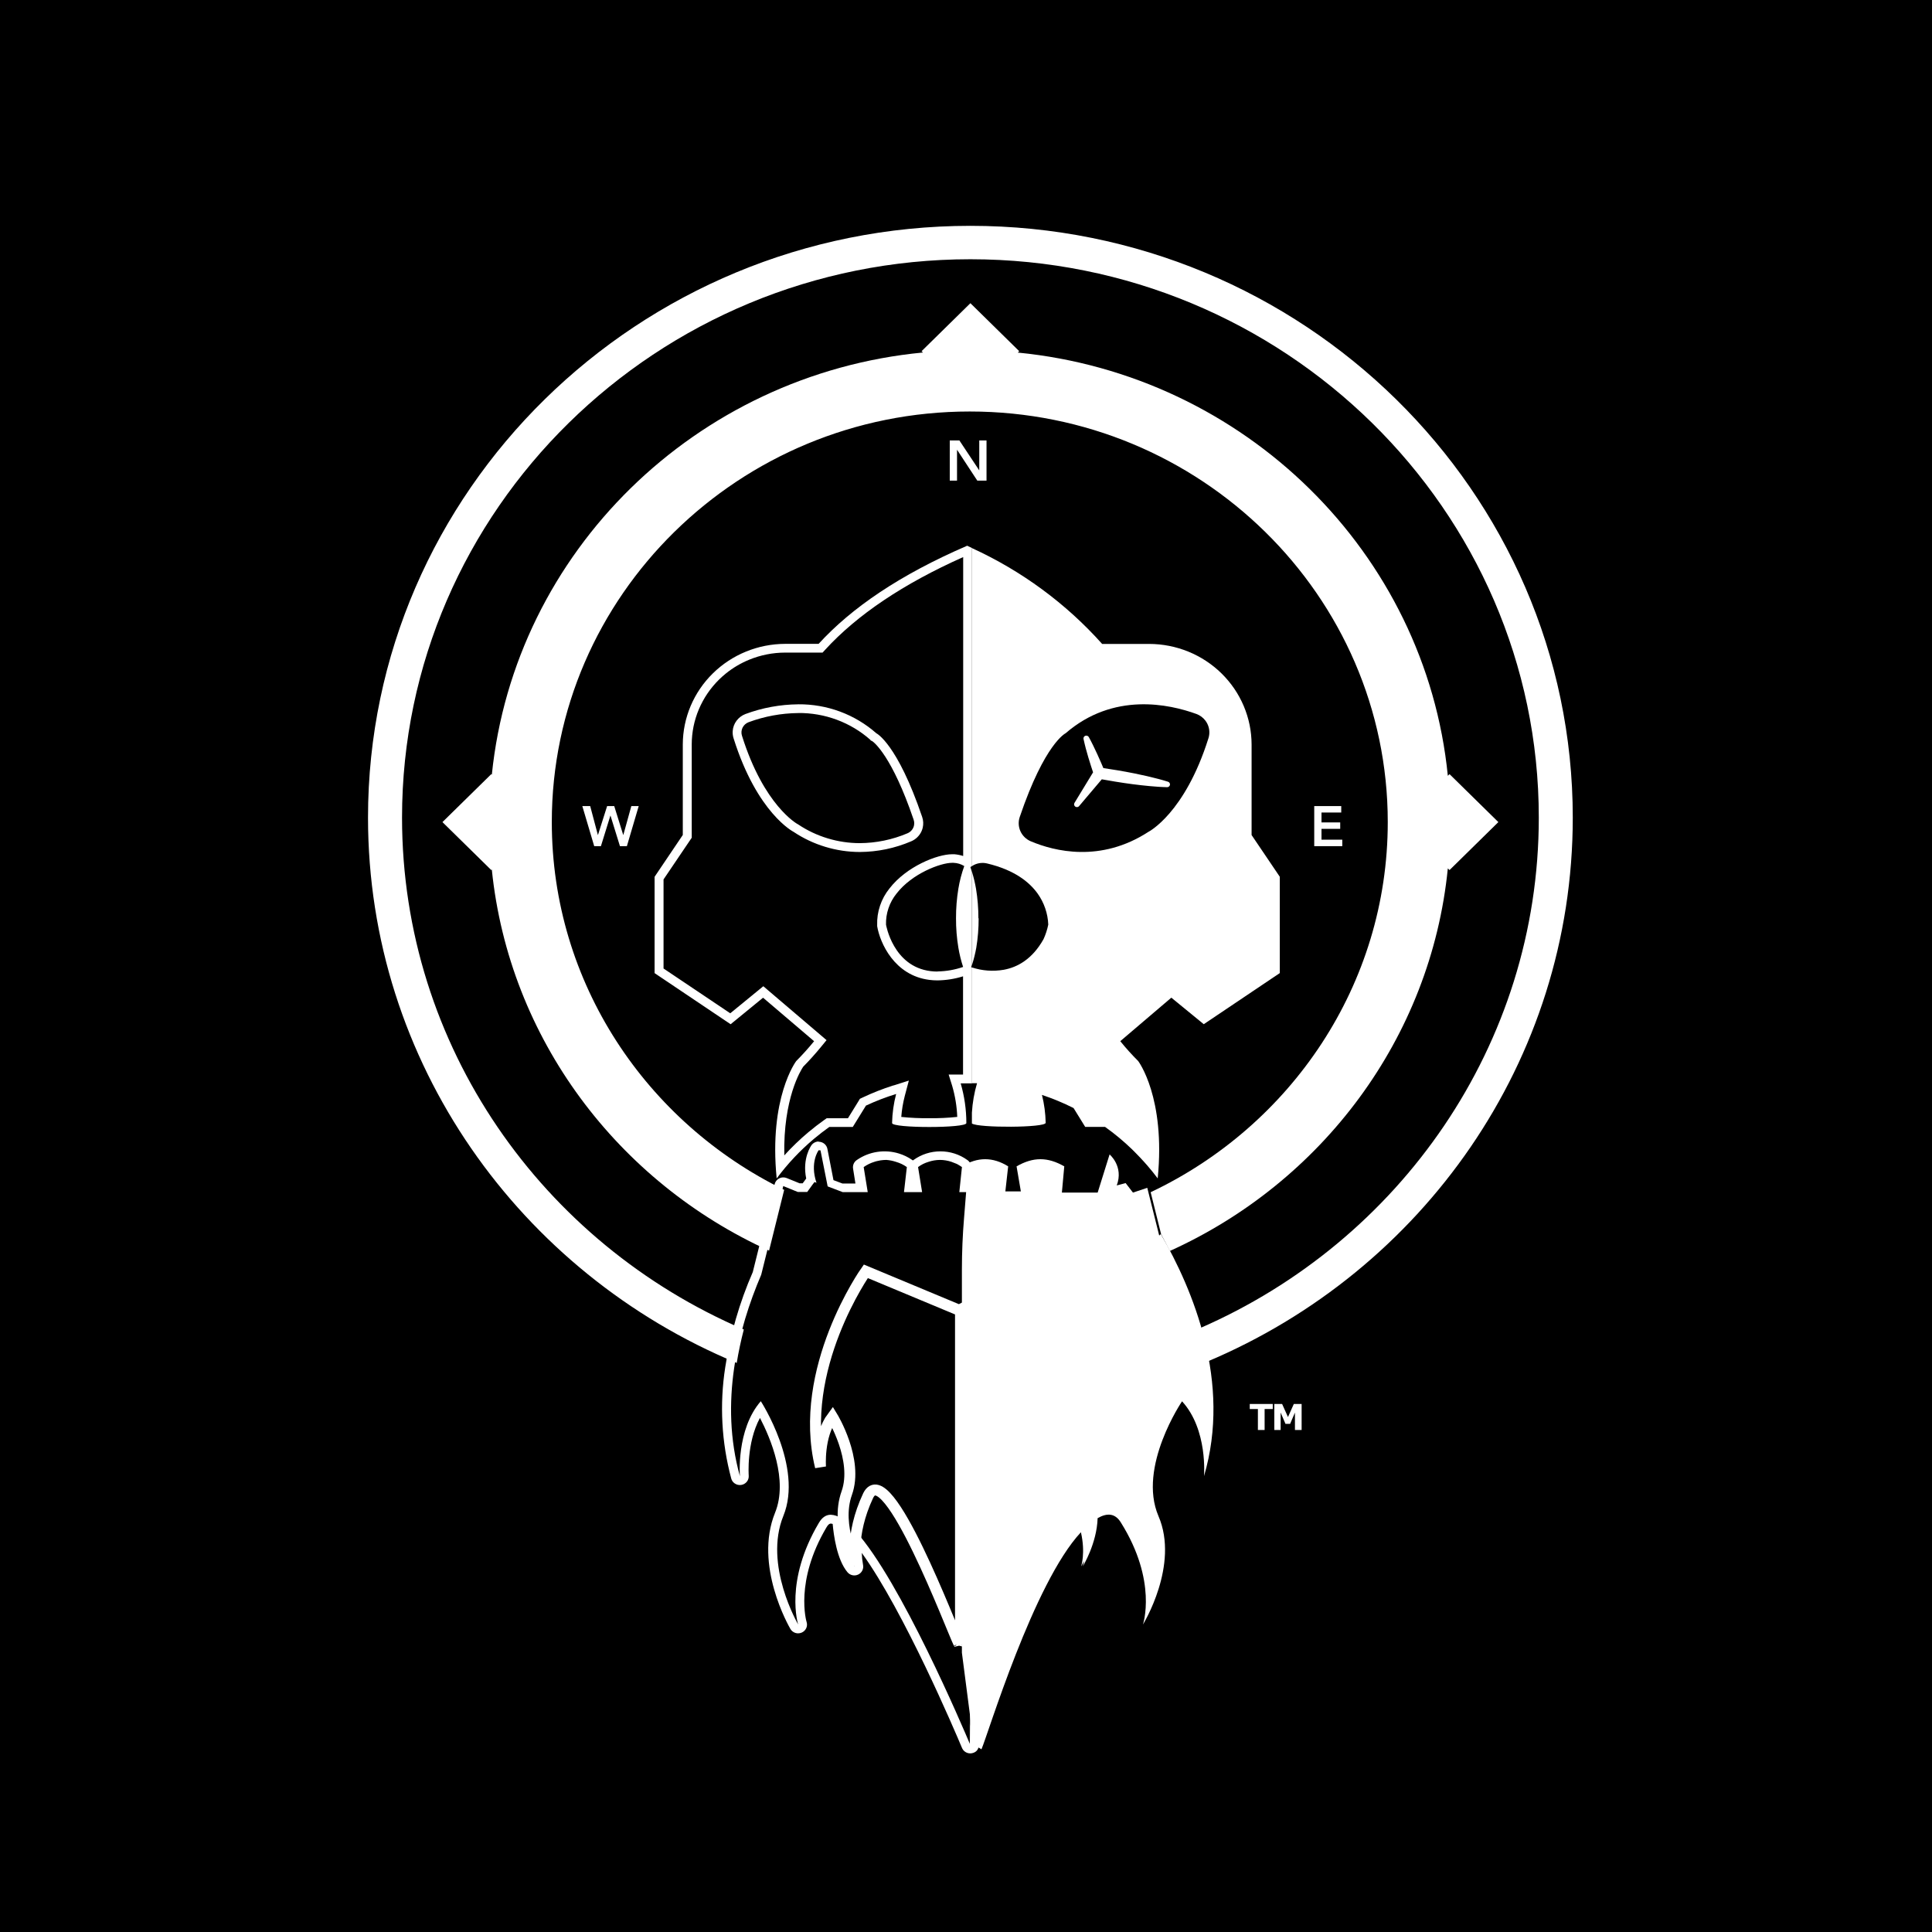
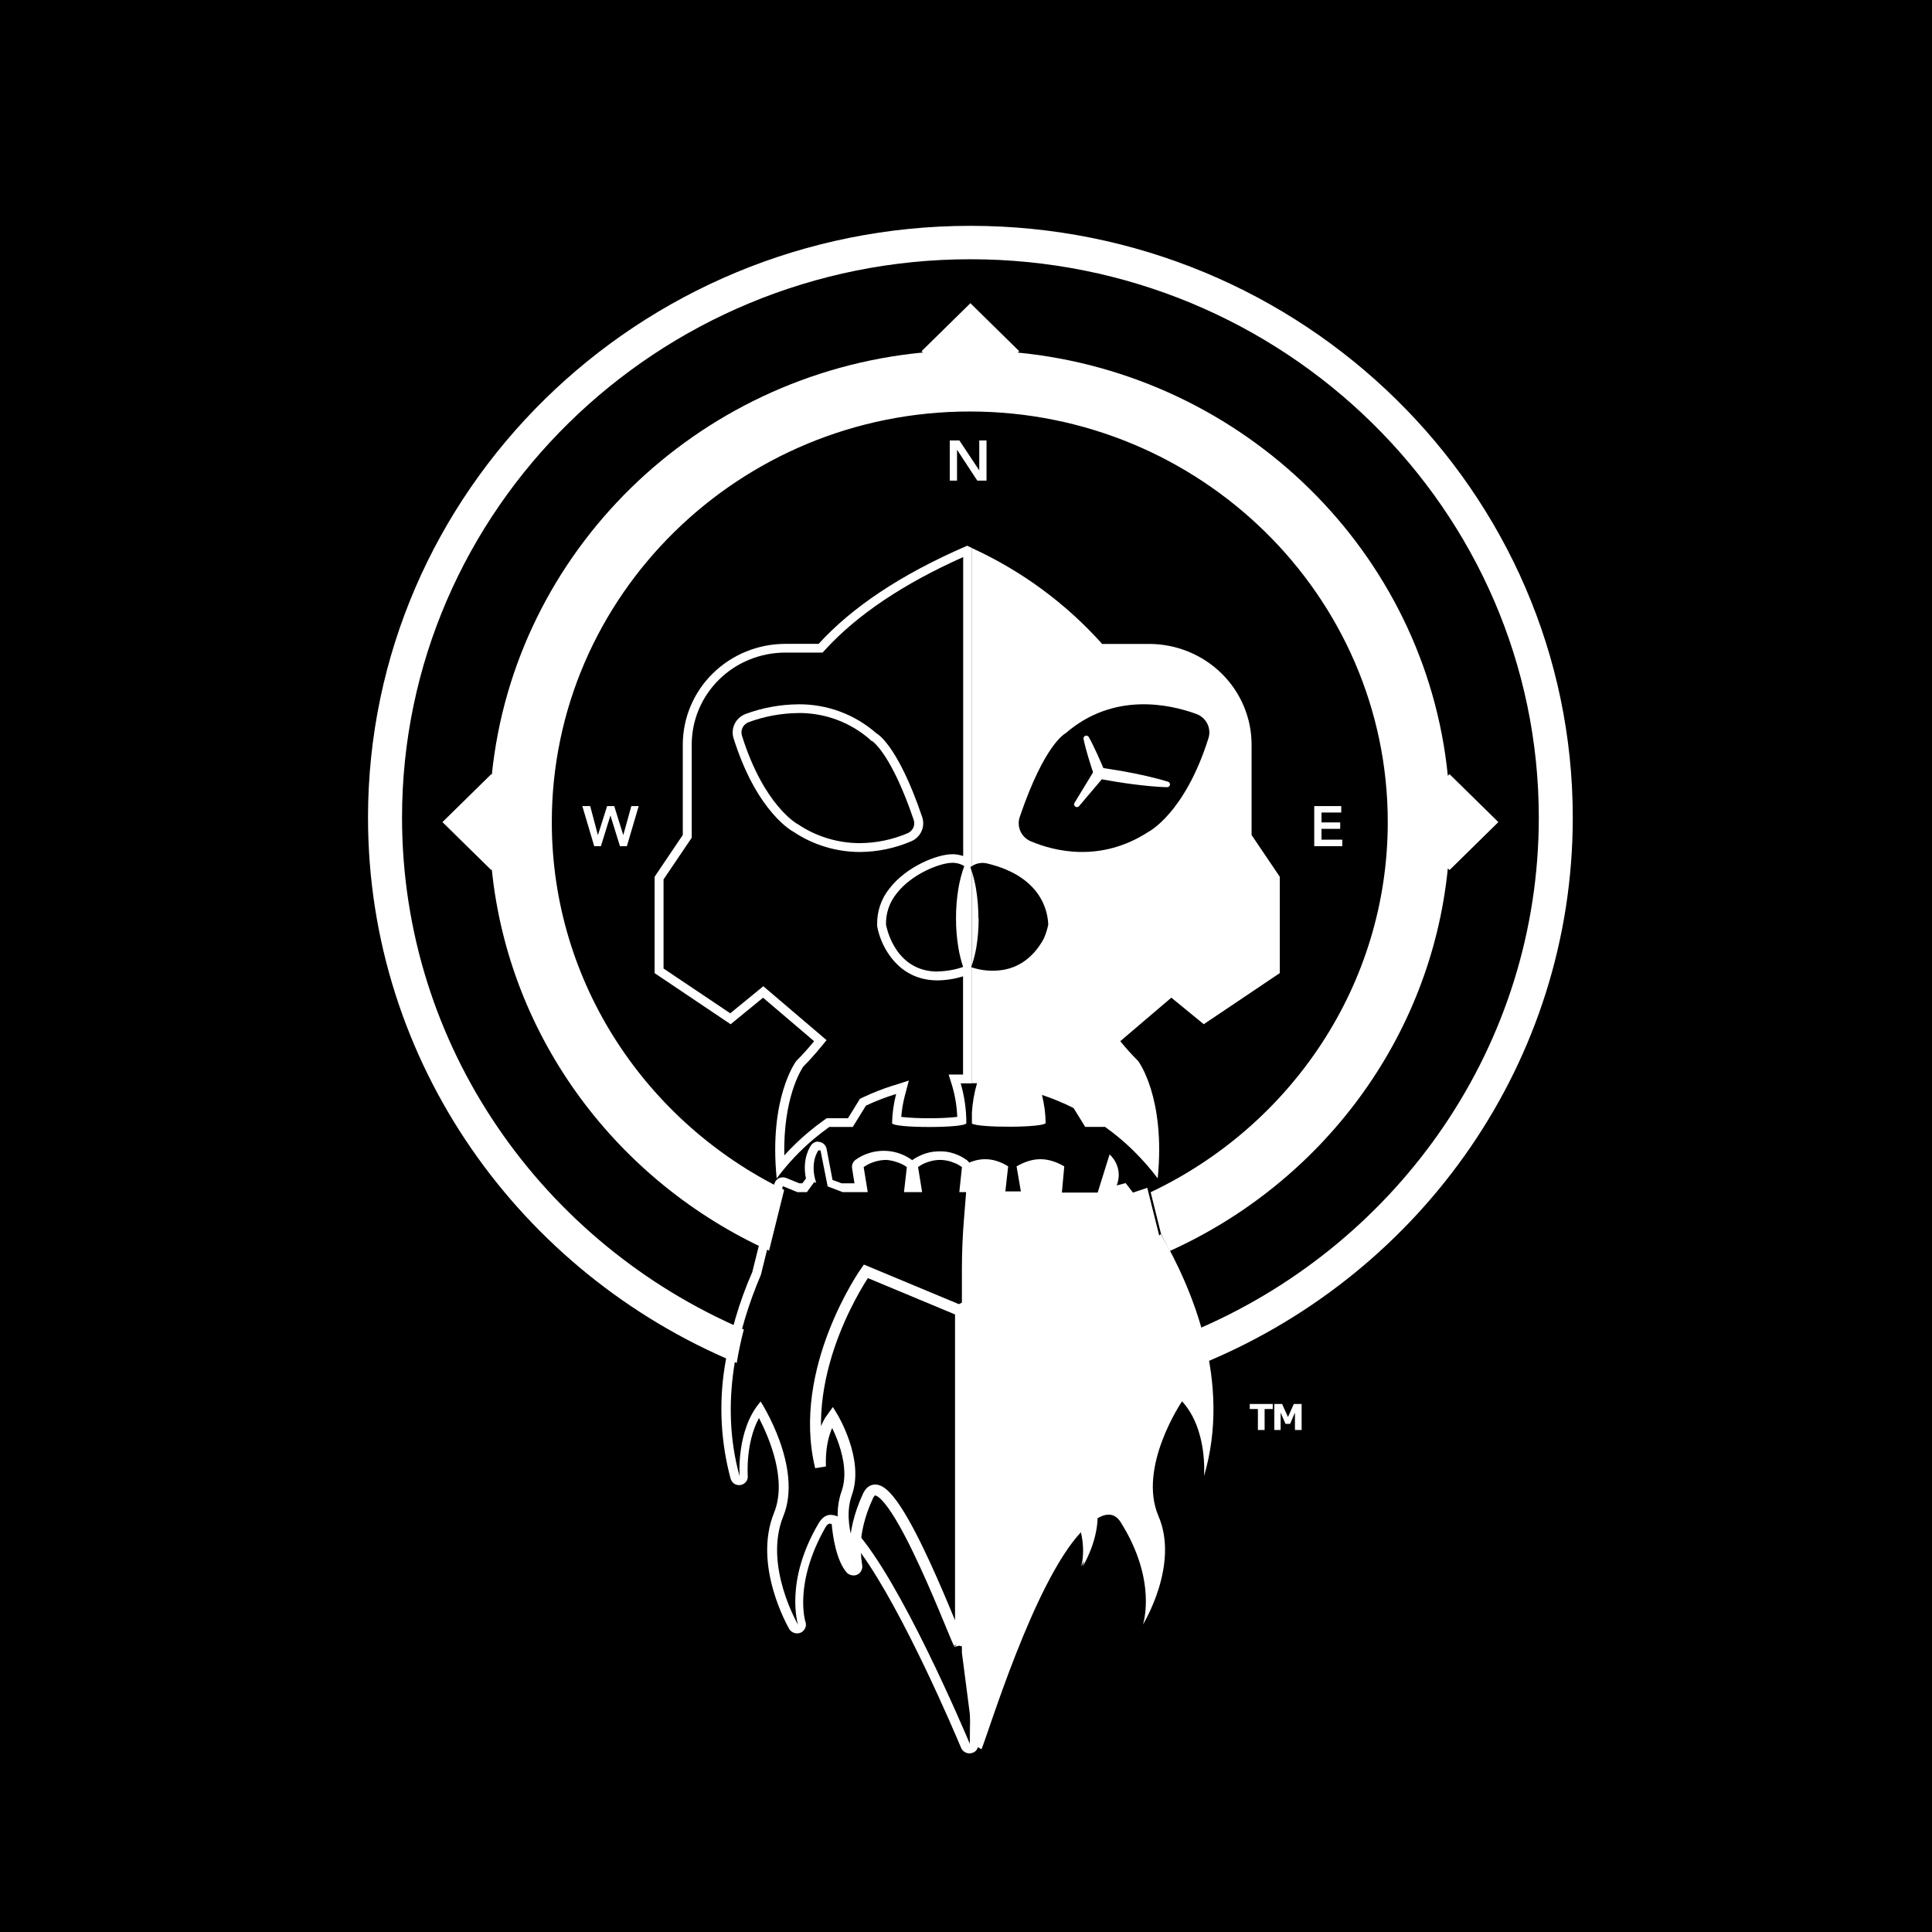
<svg xmlns="http://www.w3.org/2000/svg" version="1.2" baseProfile="tiny-ps" viewBox="0 0 810 810">
  <rect fill="#000000" width="810" height="810" />
-   <path d="m 363,533 c 0,0 -29,41 -19,82 0,0 -1,-13 5,-21 0,0 11,18 6,32 -5,14 4,30 4,30 0,0 -3,-12 5,-29 8,-16 35,56 38,62 v 0.4 l 0.1,-0.2 0.1,0.2 v -0.4 c 0.1,-0.3 0.3,-0.8 0.5,-1 V 549 l -0.6,0.3 z m 0,0" stroke="#ffffff" stroke-width="4.6" />
+   <path stroke="#ffffff" stroke-width="4.6" d="m 363,533 c 0,0 -29,41 -19,82 0,0 -1,-13 5,-21 0,0 11,18 6,32 -5,14 4,30 4,30 0,0 -3,-12 5,-29 8,-16 35,56 38,62 v 0.4 l 0.1,-0.2 0.1,0.2 v -0.4 c 0.1,-0.3 0.3,-0.8 0.5,-1 V 549 l -0.6,0.3 z m 0,0" />
  <path fill="#ffffff" d="m 486,518 -5,-20 -6,2 c -2,-2.7 -3.2,-4 -3,-4 l -3.8,1 c 3,-8 -3,-13 -3,-13 l -5,16 h -15 l 1,-11 c -7,-4 -13,-4 -20,0 l 1.8,10.5 h -6.5 l 1.18,-10.5 c -6.4,-4 -12.9,-4 -19.3,0 l 1.7,10.5 -0.9,11.2 a 273.5,268.7 0 0 0 -0.9,21.5 v 160.7 l 5,38.6 3.2,1.9 c 2.8,-6.4 21.8,-69.7 41.7,-91 2,8.7 0.1,14.3 0.1,14.3 0,0 0.5,-0.8 1.2,-2.2 -0.1,0.8 -0.3,1.5 -0.5,2.2 0,0 5.9,-9.6 6.2,-20.2 4,-2.3 7.4,-2.1 9.8,1.9 15.4,24.6 9.2,42.7 9.2,42.7 0,0 15.4,-24.9 6.5,-45.5 -8.8,-20.6 9.9,-48.1 9.9,-48.1 10.9,11.9 9.2,31.4 9.2,31.4 11.6,-39.3 -4.6,-78.2 -18.1,-101.5 z M 410.2,385 a 78.9,77.5 0 0 0 -1,-12.4 62.3,61.2 0 0 0 -1.6,-6.8 v 38.5 a 60.1,59 0 0 0 1.7,-6.9 76.8,75.5 0 0 0 1,-12.4 z m 0,0" />
-   <path d="m 344,482.3 3,15.1 6.3,2.4 h 10.5 l -1.7,-10.5 a 16.5,16.2 0 0 1 2.2,-1.3 16.7,16.4 0 0 1 2.3,-0.9 c 0.8,-0.3 1.6,-0.4 2.5,-0.6 a 16.2,16 0 0 1 2.5,-0.2 16.3,16 0 0 1 4,0.8 16.9,16.6 0 0 1 2.4,0.9 c 0.8,0.4 1.5,0.8 2.2,1.3 l -1.2,10.5 h 7.6 l -1.7,-10.5 a 14.9,14.6 0 0 1 2.1,-1.3 15.2,14.9 0 0 1 2.3,-0.9 15.2,14.9 0 0 1 4.8,-0.8 15.2,14.9 0 0 1 4.8,0.8 c 0.8,0.3 1.5,0.6 2.3,0.9 0.7,0.4 1.4,0.8 2.1,1.3 l -1.1,10.5 h 4.5 v 231.6 c 0,-8.9 -0.1,-8.9 -0.1,-8.9 v 8.6 c -2.7,-6.4 -29,-68.3 -47.9,-89.2 l -0.3,-0.3 a 39.8,39.1 0 0 0 -0.2,15.2 c -4.832,-5.739 -5.507,-20.247 -5.507,-20.247 a 8.319,8.172 0 0 0 -4.394,-1.49 c -1.912,0 -3.599,1.052 -4.958,3.362 -14.599,24.58 -8.698,42.653 -8.698,42.653 0,0 -14.599,-24.94 -6.209,-45.537 8.39,-20.595 -9.462,-48.079 -9.462,-48.079 -10.392,11.934 -8.757,31.45 -8.757,31.45 -8.58,-30.855 -0.923,-61.466 8.926,-84.466 l 9.245,-37.189 6.077,2.476 h 3.968 c 1.894,-2.69 3.056,-4.16 3.056,-4.16 l 0.83,0.313 c -2.904,-8.528 0.896,-13.642 0.896,-13.642 m 0,-3.664 a 3.715,3.65 0 0 0 -1.674,0.415 3.721,3.656 0 0 0 -1.304,1.107 c -0.18,0.244 -3.968,5.532 -2.23,14.001 -0.349,0.466 -0.843,1.128 -1.469,1.997 h -1.31 l -5.393,-2.193 a 3.721,3.655 0 0 0 -1.569,-0.276 3.717,3.651 0 0 0 -2.216,0.822 3.664,3.599 0 0 0 -0.564,0.561 3.934,3.864 0 0 0 -0.428,0.666 3.929,3.86 0 0 0 -0.273,0.741 l -9.171,36.895 a 164.629,161.717 0 0 0 -11.556,39.943 116.921,114.853 0 0 0 -1.173,23.455 116.617,114.555 0 0 0 3.703,23.201 c 0.107,0.388 0.276,0.748 0.504,1.083 0.228,0.333 0.508,0.622 0.834,0.862 a 3.7,3.635 0 0 0 2.907,0.696 3.72,3.654 0 0 0 2.302,-1.365 3.584,3.521 0 0 0 0.626,-1.195 3.633,3.569 0 0 0 0.145,-1.339 c 0,-0.156 -0.991,-13.638 4.713,-24.188 4.414,8.466 11.902,26.09 6.326,39.759 -8.926,21.999 5.805,47.641 6.438,48.711 a 3.664,3.599 0 0 0 1.366,1.348 3.652,3.588 0 0 0 1.866,0.493 3.637,3.573 0 0 0 1.507,-0.309 c 0.422,-0.183 0.798,-0.435 1.124,-0.754 a 3.721,3.655 0 0 0 1.096,-2.394 3.717,3.651 0 0 0 -0.177,-1.325 c -0.048,-0.145 -5.106,-16.992 8.363,-39.681 0.923,-1.548 1.556,-1.548 1.756,-1.548 0.283,0.006 0.558,0.057 0.823,0.156 0.404,4.615 1.774,14.992 6.208,20.243 a 3.699,3.634 0 0 0 2.071,1.249 c 0.404,0.089 0.816,0.109 1.228,0.061 a 3.692,3.627 0 0 0 2.189,-1.035 c 0.294,-0.289 0.535,-0.615 0.719,-0.981 a 3.682,3.617 0 0 0 0.359,-1.155 3.682,3.617 0 0 0 -0.041,-1.208 35.566,34.937 0 0 1 -0.543,-5.047 c 17.773,24.59 39.303,75.28 41.921,81.525 l 0.062,0.125 a 3.706,3.641 0 0 0 1.189,1.62 3.624,3.56 0 0 0 2.309,0.788 3.381,3.321 0 0 0 0.854,-0.098 c 2.876,-0.662 2.876,-3.369 2.876,-4.391 V 499.863 c 0,-0.241 -0.025,-0.478 -0.072,-0.713 a 3.606,3.542 0 0 0 -0.557,-1.321 3.646,3.582 0 0 0 -0.464,-0.556 3.826,3.758 0 0 0 -0.563,-0.456 3.726,3.66 0 0 0 -0.646,-0.336 3.702,3.637 0 0 0 -1.428,-0.282 h -0.316 l 0.692,-6.459 a 3.623,3.559 0 0 0 -0.332,-1.946 3.628,3.563 0 0 0 -1.314,-1.491 18.983,18.647 0 0 0 -5.323,-2.676 19.176,18.837 0 0 0 -2.918,-0.689 19.234,18.894 0 0 0 -2.991,-0.23 c -1.002,0 -1.997,0.078 -2.99,0.23 a 19.134,18.795 0 0 0 -5.687,1.82 19.201,18.862 0 0 0 -2.554,1.545 3.215,3.158 0 0 0 -0.308,0.224 3.745,3.679 0 0 0 -0.356,-0.255 20.023,19.669 0 0 0 -5.484,-2.652 20.125,19.769 0 0 0 -17.565,2.652 3.628,3.563 0 0 0 -0.82,0.693 3.751,3.684 0 0 0 -0.874,1.913 3.761,3.695 0 0 0 0.017,1.059 l 0.992,6.262 h -5.434 l -3.772,-1.42 -2.549,-13.115 a 3.708,3.643 0 0 0 -1.285,-2.139 3.696,3.63 0 0 0 -1.117,-0.626 3.694,3.629 0 0 0 -1.266,-0.217 z m 0,0" fill="#ffffff" fill-opacity="1" fill-rule="nonzero" />
+   <path d="m 344,482.3 3,15.1 6.3,2.4 h 10.5 l -1.7,-10.5 a 16.5,16.2 0 0 1 2.2,-1.3 16.7,16.4 0 0 1 2.3,-0.9 c 0.8,-0.3 1.6,-0.4 2.5,-0.6 a 16.2,16 0 0 1 2.5,-0.2 16.3,16 0 0 1 4,0.8 16.9,16.6 0 0 1 2.4,0.9 c 0.8,0.4 1.5,0.8 2.2,1.3 l -1.2,10.5 h 7.6 l -1.7,-10.5 a 14.9,14.6 0 0 1 2.1,-1.3 15.2,14.9 0 0 1 2.3,-0.9 15.2,14.9 0 0 1 4.8,-0.8 15.2,14.9 0 0 1 4.8,0.8 c 0.8,0.3 1.5,0.6 2.3,0.9 0.7,0.4 1.4,0.8 2.1,1.3 l -1.1,10.5 h 4.5 v 231.6 c 0,-8.9 -0.1,-8.9 -0.1,-8.9 v 8.6 c -2.7,-6.4 -29,-68.3 -47.9,-89.2 l -0.3,-0.3 a 39.8,39.1 0 0 0 -0.2,15.2 c -4.8,-5.7 -5.5,-20.2 -5.5,-20.2 a 8.3,8.2 0 0 0 -4.4,-1.5 c -1.9,0 -3.6,1.1 -5,3.4 -14.6,24.6 -8.7,42.7 -8.7,42.7 0,0 -14.6,-24.9 -6.2,-45.5 8.4,-20.6 -9.5,-48.1 -9.5,-48.1 -10.4,11.9 -8.8,31.4 -8.8,31.4 -8.6,-30.9 -0.9,-61.5 8.9,-84.5 l 9.2,-37.2 6.1,2.5 h 4 c 1.9,-2.7 3.1,-4.2 3.1,-4.2 l 0.8,0.3 c -2.9,-8.5 0.9,-13.6 0.9,-13.6 m 0,-3.7 a 3.7,3.6 0 0 0 -1.7,0.4 3.7,3.7 0 0 0 -1.3,1.1 c -0.2,0.2 -4,5.5 -2.2,14 -0.4,0.5 -0.8,1.1 -1.5,2 h -1.3 l -5.4,-2.2 a 3.7,3.7 0 0 0 -1.6,-0.3 3.7,3.7 0 0 0 -2.2,0.8 3.7,3.6 0 0 0 -0.6,0.6 3.9,3.9 0 0 0 -0.4,0.7 3.9,3.9 0 0 0 -0.3,0.7 l -9.2,36.9 a 164.6,161.7 0 0 0 -11.6,39.9 116.9,114.9 0 0 0 -1.2,23.5 116.6,114.6 0 0 0 3.7,23.2 c 0.1,0.4 0.3,0.7 0.5,1.1 0.2,0.3 0.5,0.6 0.8,0.9 a 3.7,3.6 0 0 0 2.9,0.7 3.7,3.7 0 0 0 2.3,-1.4 3.6,3.5 0 0 0 0.6,-1.2 3.6,3.6 0 0 0 0.1,-1.3 c 0,-0.2 -1,-13.6 4.7,-24.2 4.4,8.5 11.9,26.1 6.3,39.8 -8.9,22 5.8,47.6 6.4,48.7 a 3.7,3.6 0 0 0 1.4,1.3 3.7,3.6 0 0 0 1.9,0.5 3.6,3.6 0 0 0 1.5,-0.3 c 0.4,-0.2 0.8,-0.4 1.1,-0.8 a 3.7,3.7 0 0 0 1.1,-2.4 3.7,3.7 0 0 0 -0.2,-1.3 c -0.05,-0.1 -5.1,-16 8.4,-39.7 0.9,-1.5 1.6,-1.5 1.8,-1.5 0.3,0.01 0.6,0.1 0.8,0.2 0.4,4.6 1.8,15 6.2,20.2 a 3.7,3.6 0 0 0 2.1,1.2 c 0.4,0.1 0.8,0.1 1.2,0.1 a 3.7,3.6 0 0 0 2.2,-1 c 0.3,-0.3 0.5,-0.6 0.7,-1 a 3.7,3.6 0 0 0 0.4,-1.2 3.7,3.6 0 0 0 -0.04,-1.2 35.6,34.9 0 0 1 -0.5,-5 c 17.8,24.6 39.3,75.3 41.9,81.5 l 0.06,0.1 a 3.7,3.6 0 0 0 1.2,1.6 3.6,3.6 0 0 0 2.3,0.8 3.4,3.3 0 0 0 0.9,-0.1 c 2.9,-0.7 2.9,-3.4 2.9,-4.4 V 499.9 c 0,-0.2 -0.03,-0.5 -0.1,-0.7 a 3.6,3.5 0 0 0 -0.6,-1.3 3.6,3.6 0 0 0 -0.5,-0.6 3.8,3.8 0 0 0 -0.6,-0.5 3.7,3.7 0 0 0 -0.6,-0.3 3.7,3.6 0 0 0 -1.4,-0.3 h -0.3 l 0.7,-6.5 a 3.6,3.6 0 0 0 -0.3,-1.9 3.6,3.6 0 0 0 -1.3,-1.5 19,18.6 0 0 0 -5.3,-2.7 19.2,18.8 0 0 0 -2.9,-0.7 19.2,18.9 0 0 0 -3,-0.2 c -1,0 -2,0.1 -3,0.2 a 19.1,18.8 0 0 0 -5.7,1.8 19.2,18.9 0 0 0 -2.6,1.5 3.2,3.2 0 0 0 -0.3,0.2 3.7,3.7 0 0 0 -0.4,-0.3 20,19.7 0 0 0 -5.5,-2.7 20.1,19.8 0 0 0 -17.6,2.7 3.6,3.6 0 0 0 -0.8,0.7 3.8,3.7 0 0 0 -0.9,1.9 3.8,3.7 0 0 0 0.02,1.1 l 1,6.3 h -5.4 l -3.8,-1.4 -2.5,-13.1 a 3.7,3.6 0 0 0 -1.3,-2.1 3.7,3.6 0 0 0 -1.1,-0.6 3.7,3.6 0 0 0 -1.3,-0.2 z m 0,0" fill="#ffffff" fill-opacity="1" fill-rule="nonzero" />
  <path d="m 403.819,233.552 v 125.326 a 16.837,16.539 0 0 0 -3.671,-0.73 h -0.992 c -6.199,0 -19.111,5.107 -26.243,14.351 a 23.711,23.292 0 0 0 -3.961,7.23 23.662,23.243 0 0 0 -1.193,8.126 v 0.456 c 1.158,6.985 7.218,20.673 21.877,22.508 1.134,0.146 2.271,0.217 3.412,0.214 a 36.947,36.294 0 0 0 10.714,-1.704 v 41.188 h -6.033 l 1.48,4.738 a 55.649,54.665 0 0 1 2.123,13.012 c -3.906,0.411 -7.823,0.595 -11.754,0.548 -3.914,0.043 -7.82,-0.136 -11.713,-0.537 0.225,-2.965 0.708,-5.886 1.459,-8.768 l 1.714,-6.469 -6.368,2.027 h -0.107 a 100.773,98.991 0 0 0 -13.064,5.145 l -0.992,0.469 -0.574,0.971 -4.431,7.183 h -8.926 l -0.992,0.699 a 106.902,105.011 0 0 0 -6.638,5.125 103.493,101.662 0 0 0 -10.126,9.743 c -0.494,-23.897 6.946,-35.745 7.934,-37.195 a 119.916,117.795 0 0 0 7.53,-8.378 l 2.251,-2.747 -2.717,-2.319 -21.403,-18.239 -2.39,-2.045 -2.44,1.997 -11.425,9.352 -27.968,-18.782 v -37.345 l 11.197,-16.561 0.623,-0.915 v -39.158 a 39.487,38.789 0 0 1 0.76,-7.498 39.353,38.657 0 0 1 2.233,-7.21 38.818,38.132 0 0 1 1.646,-3.409 38.242,37.566 0 0 1 1.974,-3.237 39.739,39.036 0 0 1 2.289,-3.029 39.507,38.808 0 0 1 5.424,-5.332 39.088,38.397 0 0 1 9.849,-5.804 39.42,38.723 0 0 1 3.613,-1.274 38.392,37.713 0 0 1 3.727,-0.92 38.954,38.265 0 0 1 7.633,-0.751 h 15.709 l 1.11,-1.215 c 13.362,-14.616 32.811,-27.67 57.844,-38.836 m 1.676,-4.754 c -28.269,12.208 -48.479,26.034 -62.296,41.141 h -14.043 a 43.247,42.482 0 0 0 -8.359,0.828 43.098,42.336 0 0 0 -8.034,2.411 42.905,42.146 0 0 0 -7.409,3.896 43.356,42.589 0 0 0 -6.492,5.24 43.051,42.29 0 0 0 -9.303,13.648 43.483,42.714 0 0 0 -2.454,7.895 43.247,42.482 0 0 0 -0.844,8.208 v 37.997 l -11.824,17.537 v 40.385 l 31.878,21.431 13.597,-11.125 21.402,18.239 a 118.796,116.695 0 0 1 -7.508,8.337 c 0,0 -11.554,15.21 -8.183,49.2 a 98.775,97.028 0 0 1 15.691,-16.66 106.65,104.764 0 0 1 6.389,-4.938 h 9.829 l 5.524,-8.945 a 97.004,95.288 0 0 1 12.653,-4.869 54.145,53.187 0 0 0 -1.705,12.197 c 0,1.101 7.785,1.645 15.571,1.645 7.785,0 15.57,-0.543 15.57,-1.644 a 61.889,60.794 0 0 0 -2.378,-16.65 h 4.75 v -48.569 l -0.366,-0.104 c 0.149,-0.429 0.239,-0.849 0.366,-1.268 V 365.788 c -0.228,-0.743 -0.408,-1.49 -0.674,-2.231 l 0.149,-0.146 c 0.17,-0.129 0.357,-0.207 0.526,-0.313 V 229.763 c -0.695,-0.323 -1.348,-0.662 -2.053,-0.975 z M 393.106,407.328 a 23.077,22.669 0 0 1 -2.974,-0.183 c -15.771,-1.95 -18.665,-19.486 -18.665,-19.486 a 20.191,19.834 0 0 1 1.035,-6.887 20.368,20.008 0 0 1 3.367,-6.13 c 6.538,-8.456 18.499,-12.898 23.28,-12.898 h 0.605 c 1.628,0.061 3.136,0.513 4.521,1.355 a 54.888,53.917 0 0 0 -2.472,9.478 76.866,75.506 0 0 0 -0.989,12.374 75.822,74.481 0 0 0 0.989,12.382 56.248,55.253 0 0 0 1.984,8.065 33.968,33.368 0 0 1 -10.709,1.881 z m 0,0" fill="#ffffff" fill-opacity="1" fill-rule="nonzero" />
  <path d="m 524.736,350.093 v -37.998 a 43.247,42.482 0 0 0 -0.843,-8.211 43.165,42.402 0 0 0 -2.454,-7.892 42.872,42.114 0 0 0 -1.805,-3.733 42.699,41.944 0 0 0 -4.673,-6.859 42.976,42.216 0 0 0 -12.923,-10.423 42.872,42.114 0 0 0 -3.799,-1.773 43.513,42.744 0 0 0 -3.959,-1.395 42.421,41.671 0 0 0 -4.08,-1.012 43.247,42.482 0 0 0 -8.359,-0.828 H 462.077 A 165.403,162.477 0 0 0 436.924,247.108 165.529,162.601 0 0 0 407.528,229.808 v 133.289 a 7.843,7.704 0 0 1 3.031,-1.198 7.886,7.747 0 0 1 3.267,0.104 c 11.315,2.691 17.673,7.679 21.233,12.667 a 24.629,24.193 0 0 1 3.163,6.178 24.587,24.152 0 0 1 1.269,6.798 29.202,28.685 0 0 1 -1.984,6.099 c -4.699,8.388 -10.908,11.771 -16.65,12.833 -4.539,0.771 -8.999,0.445 -13.372,-0.974 v 48.533 h 2.144 a 57.439,56.423 0 0 0 -2.154,12.345 v 4.55 c 2.631,1.901 30.927,1.803 30.927,-0.292 a 53.793,52.841 0 0 0 -1.558,-11.693 98.894,97.145 0 0 1 13.25,5.506 l 4.882,7.902 h 8.321 a 99.413,97.655 0 0 1 11.374,9.46 c 0.487,0.476 0.992,0.975 1.438,1.45 a 96.76,95.048 0 0 1 3.54,3.743 c 0.456,0.506 0.923,1.022 1.379,1.548 1.497,1.753 2.977,3.536 4.345,5.396 3.372,-33.989 -8.182,-49.199 -8.182,-49.199 a 105.834,103.962 0 0 1 -7.509,-8.337 l 21.403,-18.239 13.596,11.124 31.878,-21.431 v -40.384 z m -18.107,-40.53 c -9.919,31.497 -25.134,39.185 -25.134,39.185 -20.075,13.044 -39.445,8.143 -49.331,3.973 a 8.219,8.074 0 0 1 -1.369,-0.737 8.323,8.176 0 0 1 -1.21,-0.974 8.51,8.36 0 0 1 -1.003,-1.175 8.257,8.111 0 0 1 -0.765,-1.341 8.275,8.128 0 0 1 -0.497,-1.454 8.071,7.929 0 0 1 -0.214,-1.521 c -0.025,-0.513 0,-1.022 0.072,-1.532 a 8.779,8.624 0 0 1 0.363,-1.494 c 10.502,-30.923 19.221,-35.072 19.221,-35.072 20.033,-17.35 43.42,-12.246 54.867,-8.076 a 8.354,8.207 0 0 1 3.751,2.795 c 0.319,0.418 0.591,0.867 0.82,1.335 0.232,0.472 0.415,0.961 0.55,1.467 a 7.965,7.824 0 0 1 0.259,1.539 8.128,7.984 0 0 1 -0.042,1.559 c -0.062,0.519 -0.177,1.028 -0.339,1.525 z M 398.193,184.664 h 4.037 l 8.28,12.48 h 0.051 v -12.479 h 3.043 v 16.844 h -3.865 l -8.453,-12.888 h -0.049 v 12.888 h -3.045 z M 244.14,337.952 h 3.301 l 3.215,12.1 h 0.048 l 3.837,-12.1 h 2.977 l 3.768,12.1 h 0.049 l 3.354,-12.1 h 3.093 l -4.957,16.806 h -2.907 l -3.965,-12.793 h -0.053 l -3.965,12.793 h -2.807 z m 306.859,0 h 11.325 v 2.71 h -8.28 v 4.129 h 7.845 v 2.699 h -7.845 v 4.558 h 8.719 v 2.71 h -11.764 z m 0,0" fill="#ffffff" fill-opacity="1" fill-rule="nonzero" />
  <path d="m 231.346,344.666 c 0,-94.912 78.621,-172.142 175.239,-172.142 96.622,0 175.242,77.23 175.242,172.142 0,68.255 -40.666,127.354 -99.408,155.177 l 4.394,17.655 a 206.78,203.123 0 0 1 3.64,6.985 c 63.583,-28.739 109.444,-89.068 116.556,-160.409 l 0.712,0.709 20.473,-20.117 -20.473,-20.111 -0.712,0.702 C 597.694,231.731 521.861,157.14 426.718,147.819 l 0.595,-0.584 -20.469,-20.117 -20.473,20.117 0.578,0.554 c -95.211,9.1 -171.205,83.553 -180.745,176.992 l -0.228,-0.224 -20.48,20.11 20.479,20.118 0.219,-0.224 c 7.26,71.023 52.934,131.046 116.24,159.779 l 6.337,-25.487 c -57.685,-28.213 -97.423,-86.708 -97.423,-154.185 z m 0,0" fill="#ffffff" fill-opacity="1" fill-rule="nonzero" />
  <path d="m 659.393,342.775 c 0,-136.795 -113.292,-248.092 -252.539,-248.092 -139.251,0 -252.563,111.338 -252.563,248.092 0,102.675 63.842,190.952 154.583,228.646 a 159.021,156.208 0 0 1 2.976,-14.018 C 227.606,521.324 168.555,438.739 168.555,342.775 c 0,-129.069 106.906,-234.084 238.299,-234.084 131.393,0 238.295,105.056 238.295,234.084 0,95.476 -58.514,177.722 -142.141,214.102 a 150.44,147.779 0 0 1 3.074,14.008 C 596.135,532.98 659.392,445.073 659.392,342.775 Z m 0,0" fill="#ffffff" fill-opacity="1" fill-rule="nonzero" />
  <path d="m 334.613,295.279 v 3.654 a 44.53,43.742 0 0 1 16.213,2.822 44.377,43.592 0 0 1 7.432,3.563 44.2,43.418 0 0 1 6.63,4.849 l 0.211,0.313 0.553,0.213 c 0.834,0.564 8.342,6.344 17.39,32.951 a 4.602,4.521 0 0 1 0.252,1.685 4.519,4.439 0 0 1 -0.114,0.848 4.675,4.592 0 0 1 -2.699,3.175 51.181,50.276 0 0 1 -20.055,4.14 45.806,44.996 0 0 1 -13.444,-2.011 45.837,45.026 0 0 1 -12.263,-5.783 l -0.138,-0.098 -0.187,-0.089 c -0.142,-0.078 -14.116,-7.716 -23.308,-37.019 a 4.624,4.542 0 0 1 -0.221,-1.712 4.929,4.842 0 0 1 0.138,-0.855 c 0.076,-0.278 0.177,-0.55 0.301,-0.812 0.128,-0.261 0.277,-0.509 0.45,-0.743 0.177,-0.235 0.37,-0.452 0.584,-0.649 a 4.677,4.595 0 0 1 1.487,-0.921 60.635,59.563 0 0 1 20.825,-3.848 v -3.663 m 0,0 a 64.175,63.04 0 0 0 -22.125,4.071 8.461,8.311 0 0 0 -3.726,2.808 8.406,8.257 0 0 0 -1.612,4.33 8.438,8.288 0 0 0 0.377,3.073 c 9.918,31.497 25.143,39.186 25.143,39.186 a 49.344,48.471 0 0 0 13.24,6.265 49.308,48.436 0 0 0 14.531,2.179 c 7.485,-0.054 14.661,-1.545 21.53,-4.472 a 8.391,8.242 0 0 0 1.372,-0.737 8.484,8.334 0 0 0 2.21,-2.15 8.668,8.514 0 0 0 0.764,-1.341 c 0.211,-0.469 0.377,-0.955 0.494,-1.454 a 8.393,8.244 0 0 0 -0.227,-4.547 C 376.117,311.58 367.409,307.429 367.409,307.429 a 47.999,47.15 0 0 0 -7.174,-5.236 48.198,47.345 0 0 0 -16.649,-6.181 48.074,47.223 0 0 0 -8.906,-0.733 z m 116.161,42.877 c 0.204,0.146 0.432,0.217 0.684,0.214 0.373,0 0.678,-0.139 0.92,-0.417 l 9.514,-11.234 c 1.883,0.349 3.775,0.675 5.673,0.974 2.378,0.391 4.77,0.744 7.169,1.063 2.399,0.313 4.799,0.584 7.218,0.808 1.211,0.105 2.42,0.214 3.63,0.292 l 1.835,0.098 c 0.615,0 1.23,0.058 1.857,0.068 0.294,0.003 0.553,-0.088 0.781,-0.271 0.227,-0.183 0.366,-0.417 0.418,-0.703 a 1.204,1.182 0 0 0 -0.159,-0.802 1.181,1.16 0 0 0 -0.646,-0.513 57.906,56.882 0 0 0 -1.774,-0.536 l -1.766,-0.499 a 170.241,167.23 0 0 0 -10.62,-2.462 222.721,218.782 0 0 0 -7.122,-1.308 244.067,239.75 0 0 0 -5.832,-0.916 c -0.327,-0.778 -0.653,-1.559 -0.991,-2.326 a 125.54,123.32 0 0 0 -1.597,-3.586 c -0.558,-1.188 -1.1,-2.378 -1.688,-3.556 a 72.638,71.353 0 0 0 -0.891,-1.773 l -0.457,-0.875 c -0.159,-0.303 -0.325,-0.594 -0.484,-0.887 a 1.189,1.168 0 0 0 -0.628,-0.529 1.164,1.143 0 0 0 -0.83,-0.006 1.138,1.118 0 0 0 -0.629,0.53 c -0.142,0.251 -0.183,0.519 -0.124,0.805 l 0.445,1.949 c 0.159,0.642 0.319,1.283 0.487,1.946 0.336,1.267 0.692,2.533 1.069,3.79 0.377,1.256 0.753,2.495 1.161,3.742 0.277,0.849 0.558,1.705 0.843,2.554 l -7.806,12.829 a 1.151,1.13 0 0 0 -0.131,0.832 c 0.066,0.296 0.221,0.53 0.469,0.707 z m 0,0" fill="#ffffff" fill-opacity="1" fill-rule="nonzero" />
  <path d="m 532.967,591.444 h -3.408 v 8.801 h -2.814 v -8.801 h -3.408 v -2.11 h 9.629 z m 12.092,8.801 h -2.799 v -7.306 l -2.023,4.741 h -1.942 l -2.023,-4.741 v 7.306 h -2.653 v -10.911 h 3.268 l 2.455,5.474 2.448,-5.474 h 3.268 z" transform="scale(1.001202,0.9987999)" font-weight="bold" font-size="15.008px" fill="#ffffff" stroke-width="1.251" fill-opacity="1" fill-rule="nonzero" />
</svg>
